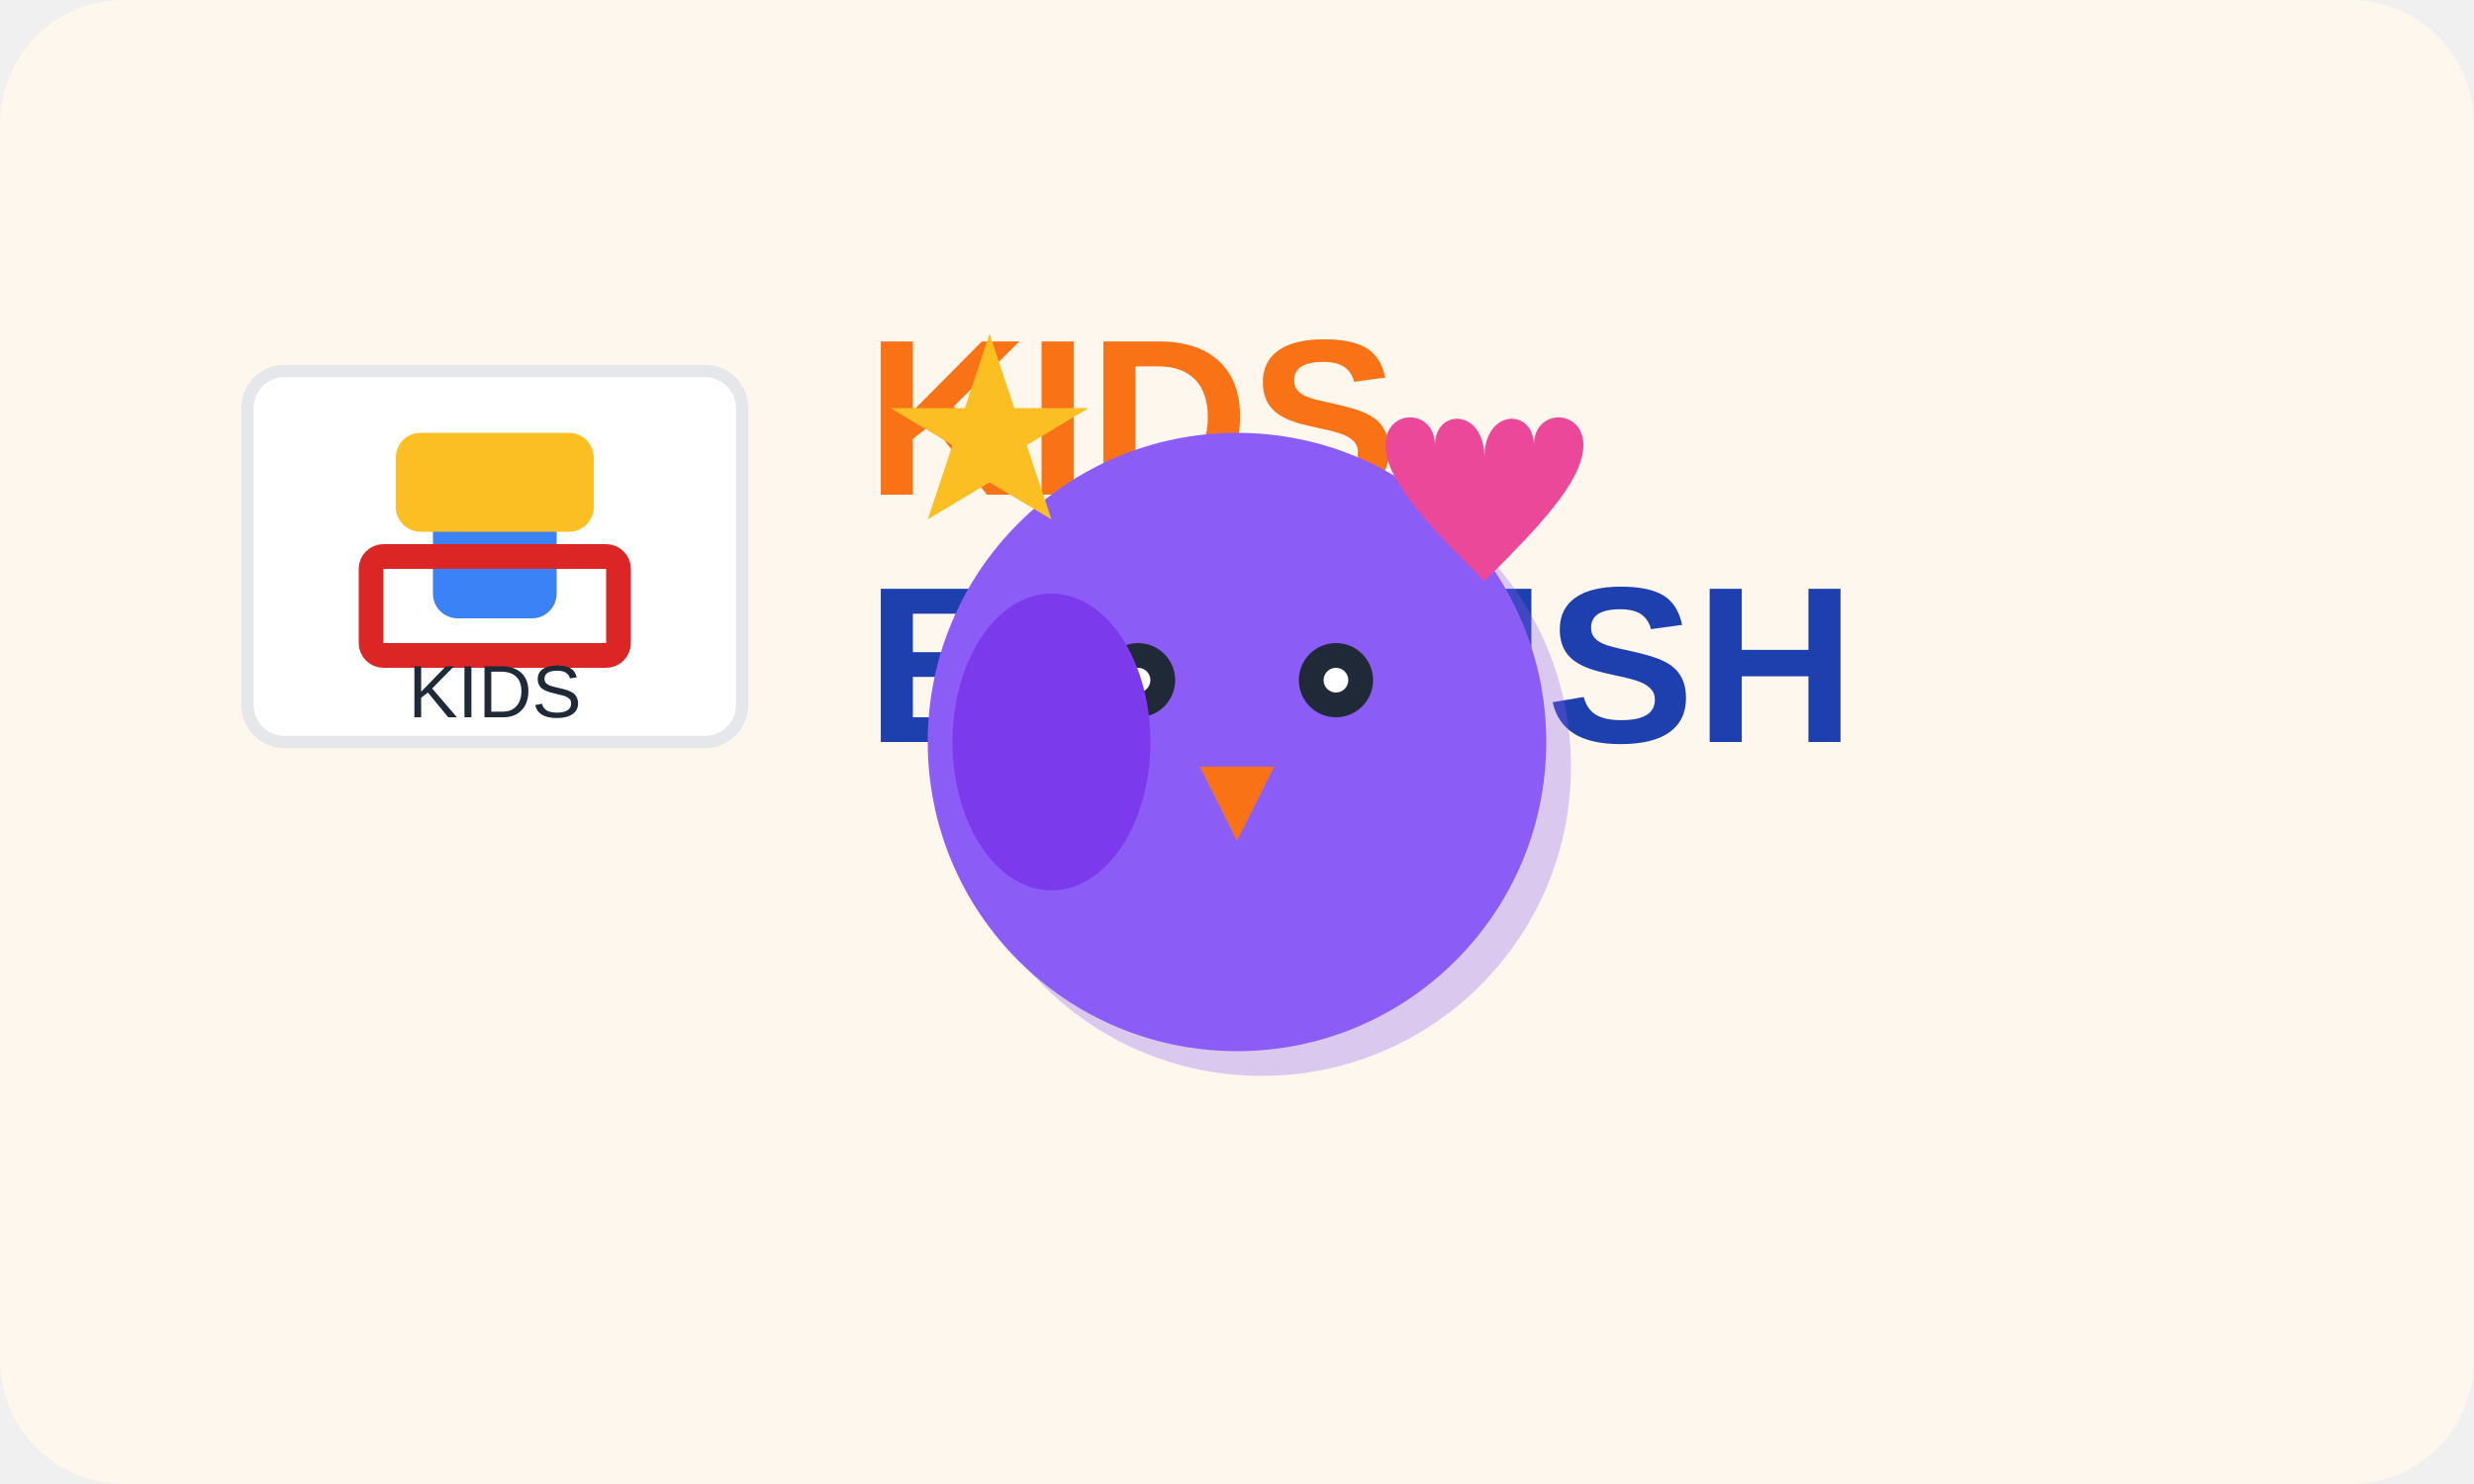
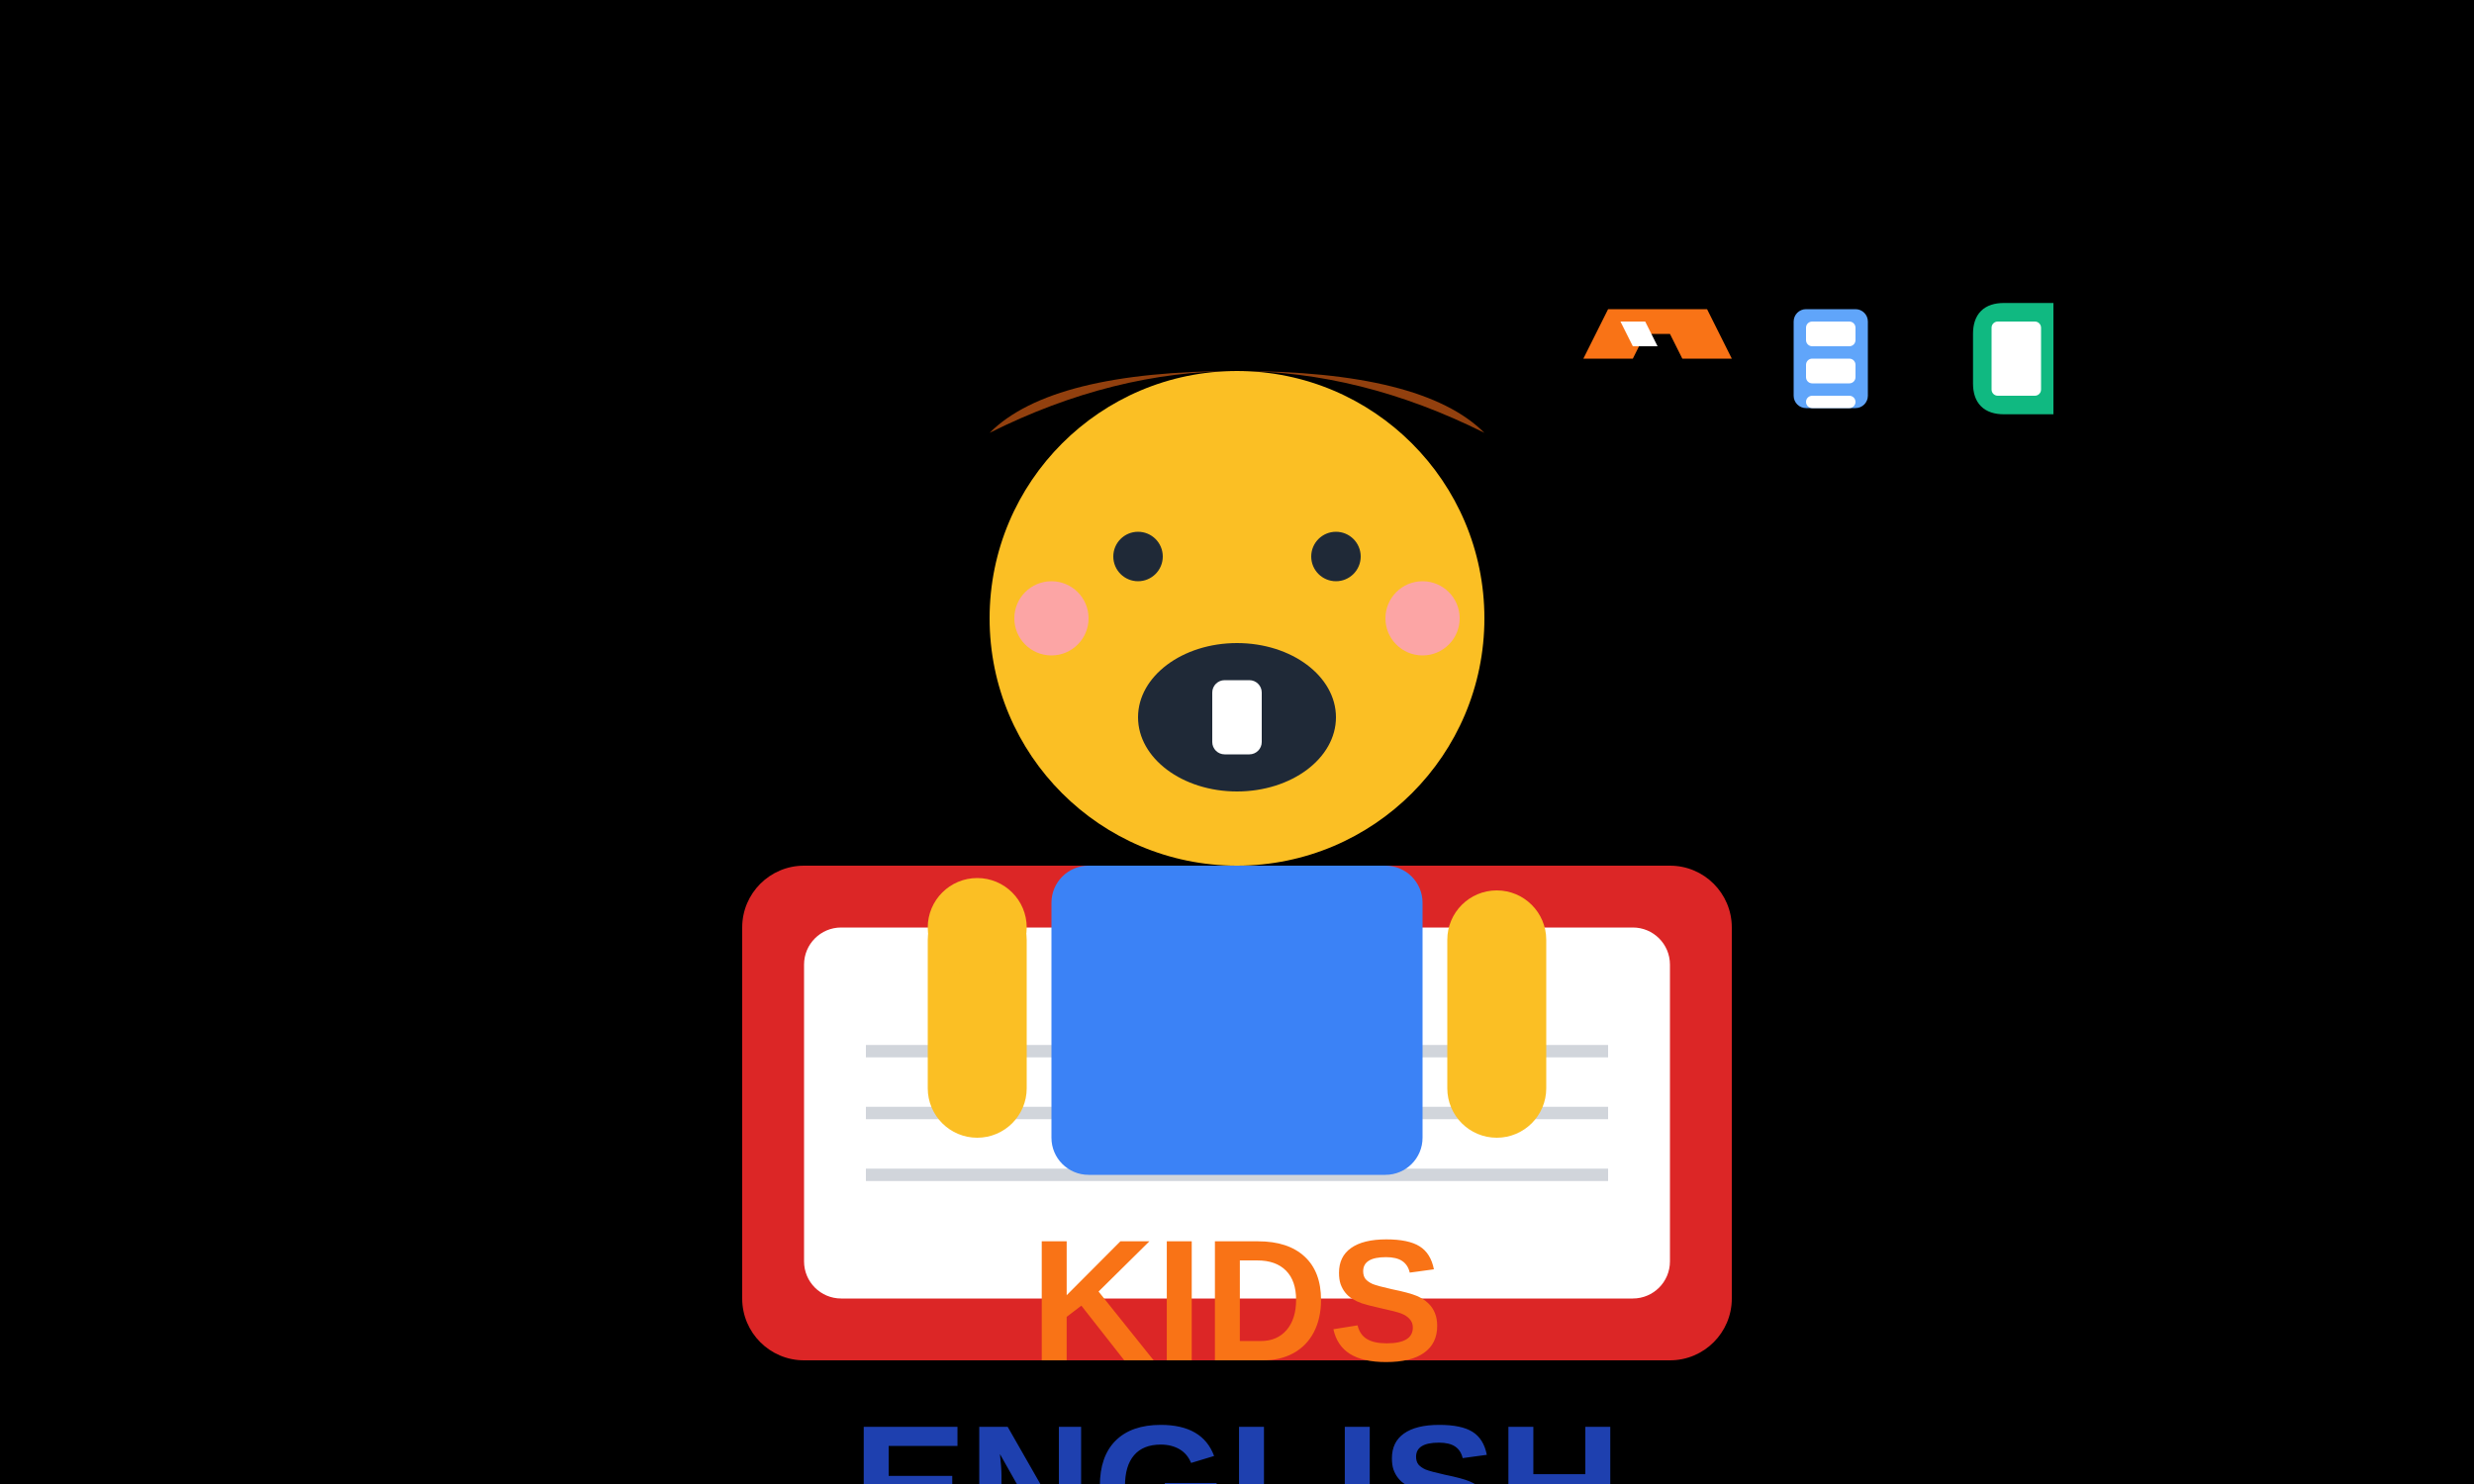
<svg xmlns="http://www.w3.org/2000/svg" width="200" height="120" viewBox="0 0 200 120">
-   <rect width="200" height="120" fill="#fef7ed" rx="10" />
-   <g transform="translate(20, 30)">
-     <rect x="0" y="0" width="40" height="30" fill="white" rx="3" stroke="#e5e7eb" stroke-width="1" />
-     <rect x="15" y="8" width="10" height="12" fill="#3b82f6" rx="2" />
-     <rect x="12" y="5" width="16" height="8" fill="#fbbf24" rx="2" />
-     <rect x="10" y="15" width="20" height="8" fill="none" stroke="#dc2626" stroke-width="2" rx="1" />
-     <text x="20" y="28" text-anchor="middle" font-family="Arial, sans-serif" font-size="6" fill="#1f2937">KIDS</text>
+   <rect width="200" height="120" fill="#000000" />
+   <rect x="60" y="70" width="80" height="40" fill="#dc2626" rx="5" />
+   <rect x="65" y="75" width="70" height="30" fill="white" rx="3" />
+   <rect x="70" y="80" width="60" height="20" fill="white" />
+   <line x1="70" y1="85" x2="130" y2="85" stroke="#d1d5db" stroke-width="1" />
+   <line x1="70" y1="90" x2="130" y2="90" stroke="#d1d5db" stroke-width="1" />
+   <line x1="70" y1="95" x2="130" y2="95" stroke="#d1d5db" stroke-width="1" />
+   <circle cx="100" cy="50" r="20" fill="#fbbf24" />
+   <path d="M 80 35 Q 100 25 120 35 Q 115 30 100 30 Q 85 30 80 35" fill="#92400e" />
+   <circle cx="92" cy="45" r="2" fill="#1f2937" />
+   <circle cx="108" cy="45" r="2" fill="#1f2937" />
+   <circle cx="85" cy="50" r="3" fill="#fca5a5" />
+   <circle cx="115" cy="50" r="3" fill="#fca5a5" />
+   <ellipse cx="100" cy="58" rx="8" ry="6" fill="#1f2937" />
+   <rect x="98" y="55" width="4" height="6" fill="white" rx="1" />
+   <rect x="85" y="70" width="30" height="25" fill="#3b82f6" rx="3" />
+   <rect x="75" y="72" width="8" height="20" fill="#fbbf24" rx="4" />
+   <circle cx="79" cy="75" r="4" fill="#fbbf24" />
+   <rect x="117" y="72" width="8" height="20" fill="#fbbf24" rx="4" />
+   <g transform="translate(130, 25)">
+     <path d="M 0 0 L 8 0 L 10 4 L 6 4 L 5 2 L 3 2 L 2 4 L -2 4 L 0 0 Z" fill="#f97316" />
+     <path d="M 1 1 L 3 1 L 4 3 L 2 3 L 1 1 Z" fill="white" />
  </g>
-   <g transform="translate(70, 40)">
-     <text x="0" y="0" font-family="Arial, sans-serif" font-size="18" font-weight="bold" fill="#f97316">KIDS</text>
-     <text x="0" y="20" font-family="Arial, sans-serif" font-size="18" font-weight="bold" fill="#1e40af">ENGLISH</text>
+   <g transform="translate(145, 25)">
+     <rect x="0" y="0" width="6" height="8" fill="#60a5fa" rx="1" />
+     <rect x="1" y="1" width="4" height="2" fill="white" rx="0.5" />
+     <rect x="1" y="4" width="4" height="2" fill="white" rx="0.5" />
+     <rect x="1" y="7" width="4" height="1" fill="white" rx="0.5" />
  </g>
-   <g transform="translate(100, 60)">
-     <circle cx="2" cy="2" r="25" fill="#8b5cf6" opacity="0.3" />
-     <circle cx="0" cy="0" r="25" fill="#8b5cf6" />
-     <circle cx="-8" cy="-5" r="3" fill="#1f2937" />
-     <circle cx="8" cy="-5" r="3" fill="#1f2937" />
-     <circle cx="-8" cy="-5" r="1" fill="white" />
-     <circle cx="8" cy="-5" r="1" fill="white" />
-     <path d="M -3 2 L 3 2 L 0 8 Z" fill="#f97316" />
-     <ellipse cx="-15" cy="0" rx="8" ry="12" fill="#7c3aed" />
+   <g transform="translate(160, 25)">
+     <path d="M 6 0 L 2 0 Q 0 0 0 2 L 0 6 Q 0 8 2 8 L 6 8" fill="#10b981" stroke="#10b981" stroke-width="1" />
+     <rect x="1" y="1" width="4" height="6" fill="white" rx="0.5" />
  </g>
-   <g transform="translate(80, 35)">
-     <path d="M 0 -8 L 2 -2 L 8 -2 L 3 1 L 5 7 L 0 4 L -5 7 L -3 1 L -8 -2 L -2 -2 Z" fill="#fbbf24" />
-   </g>
-   <g transform="translate(120, 35)">
-     <path d="M 0 2 C 0 -2 -4 -2 -4 1 C -4 -2 -8 -2 -8 1 C -8 4 -4 8 0 12 C 4 8 8 4 8 1 C 8 -2 4 -2 4 1 C 4 -2 0 -2 0 2 Z" fill="#ec4899" />
-   </g>
+   <text x="100" y="110" text-anchor="middle" font-family="Arial, sans-serif" font-size="14" font-weight="bold" fill="#f97316">KIDS</text>
+   <text x="100" y="125" text-anchor="middle" font-family="Arial, sans-serif" font-size="14" font-weight="bold" fill="#1e40af">ENGLISH</text>
</svg>
